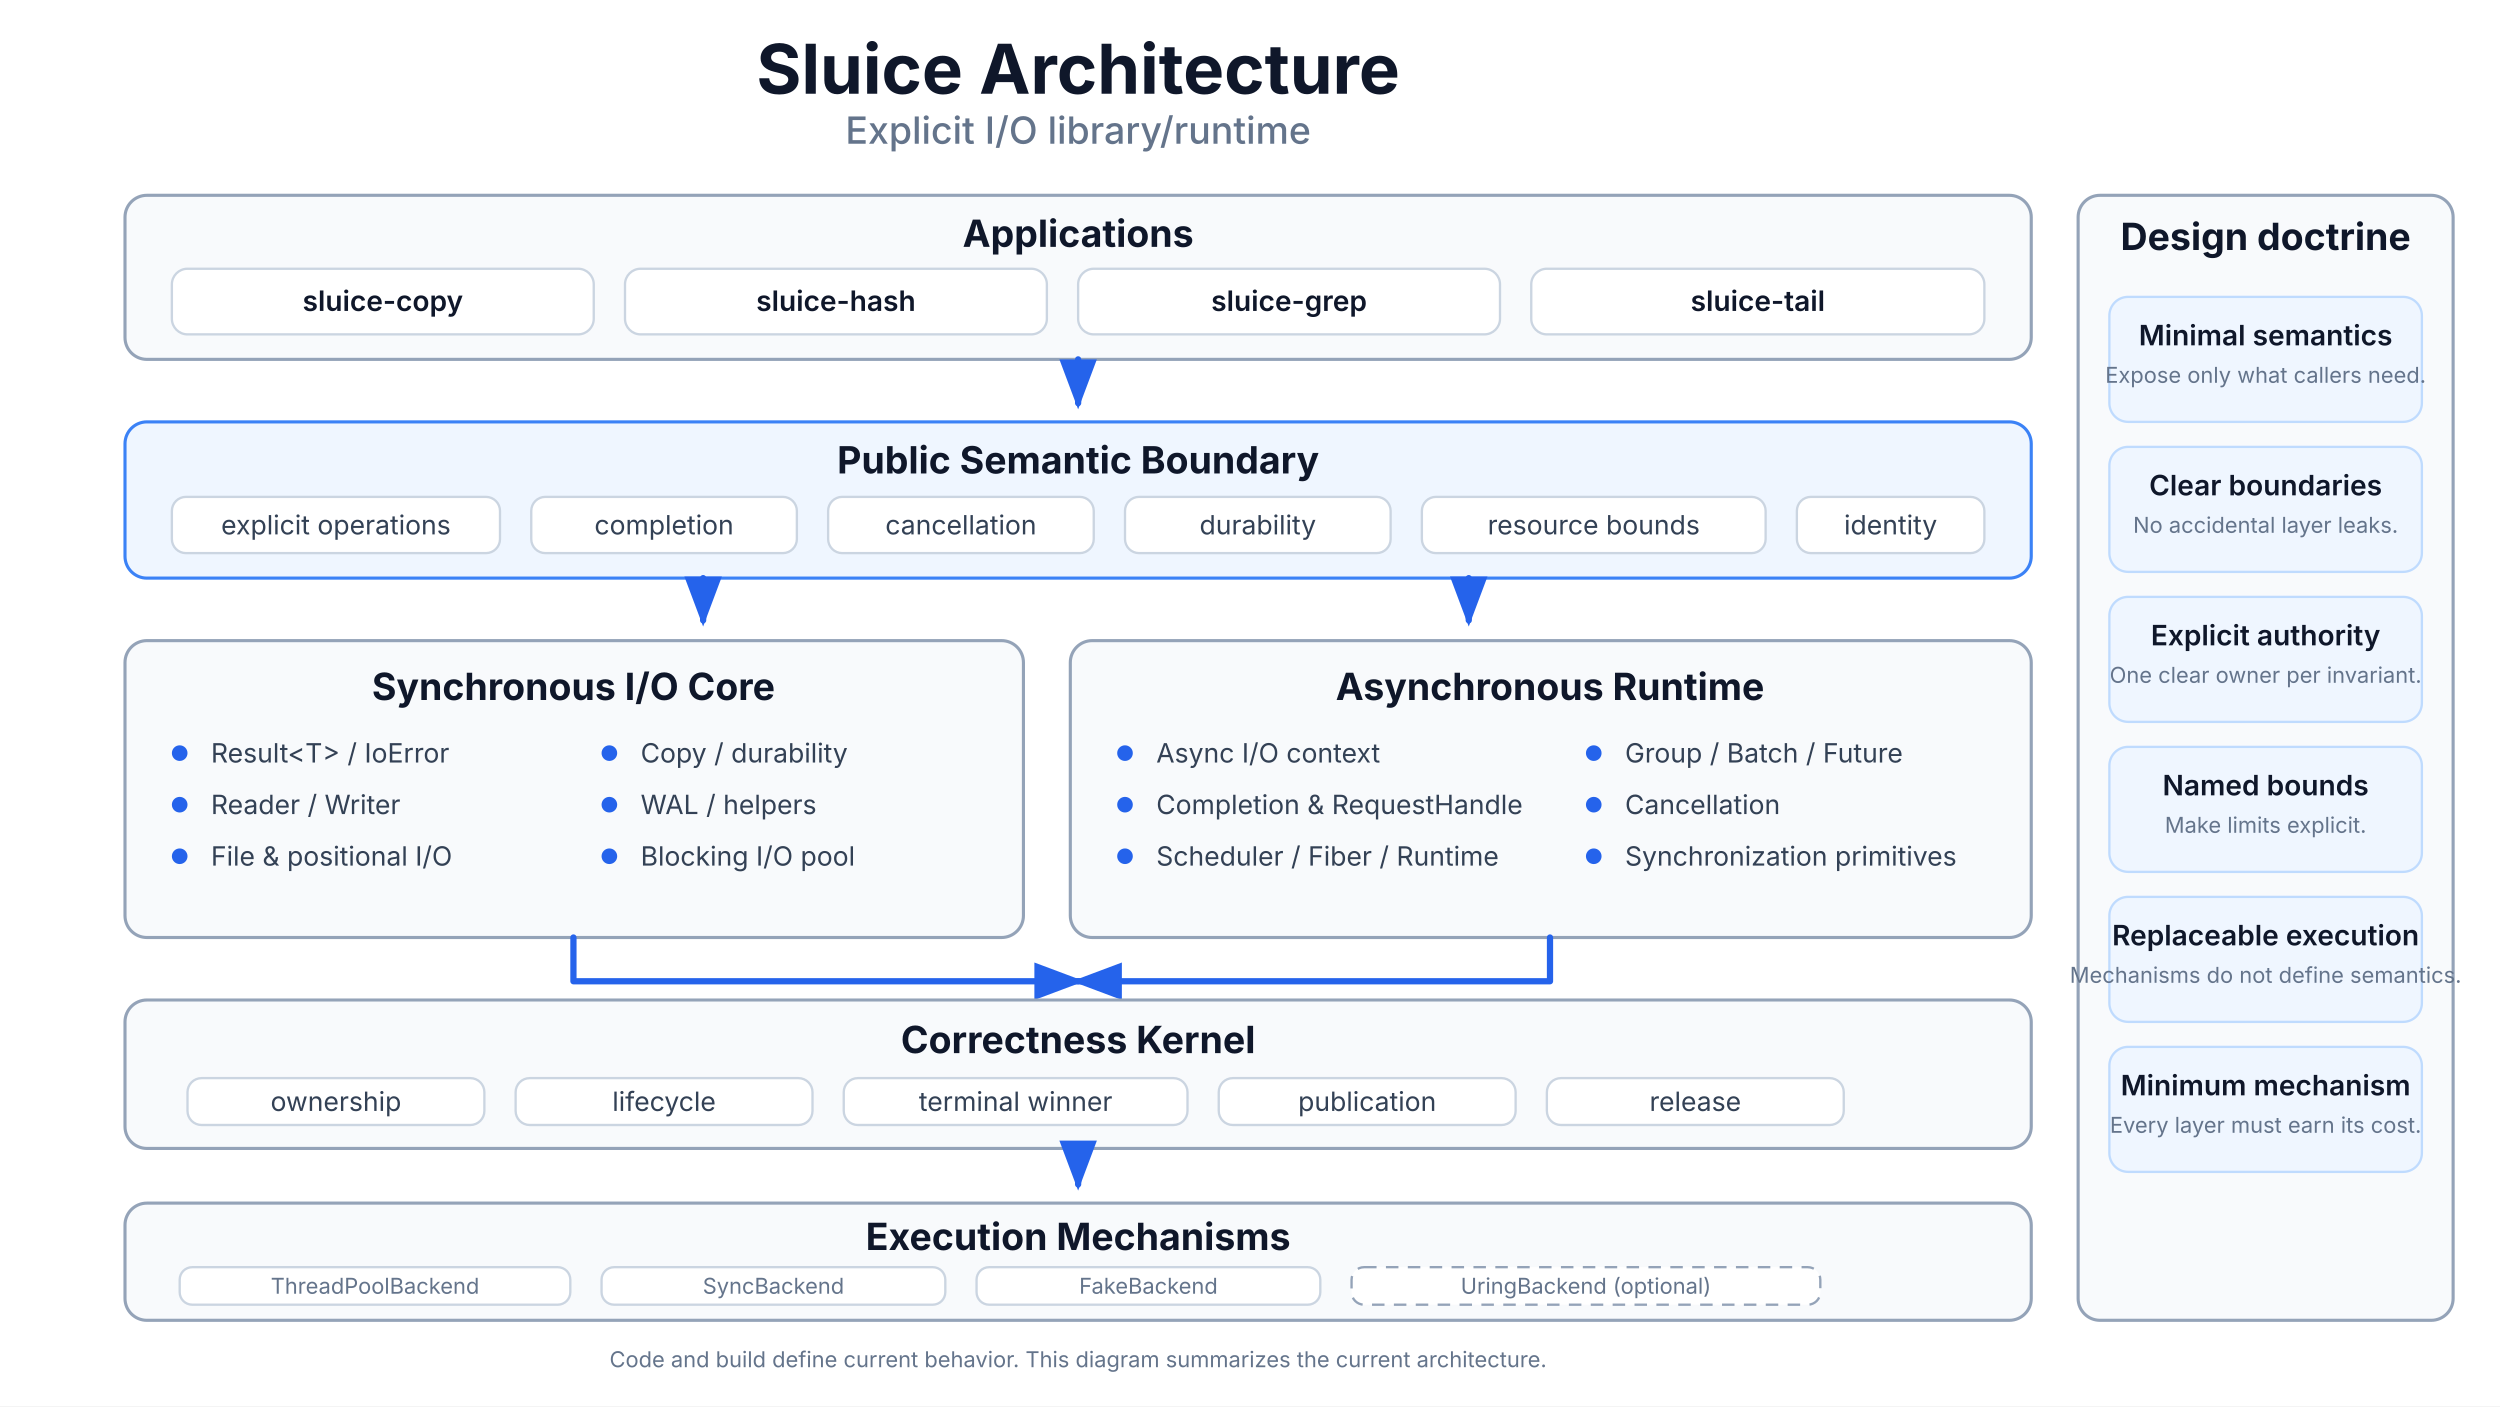
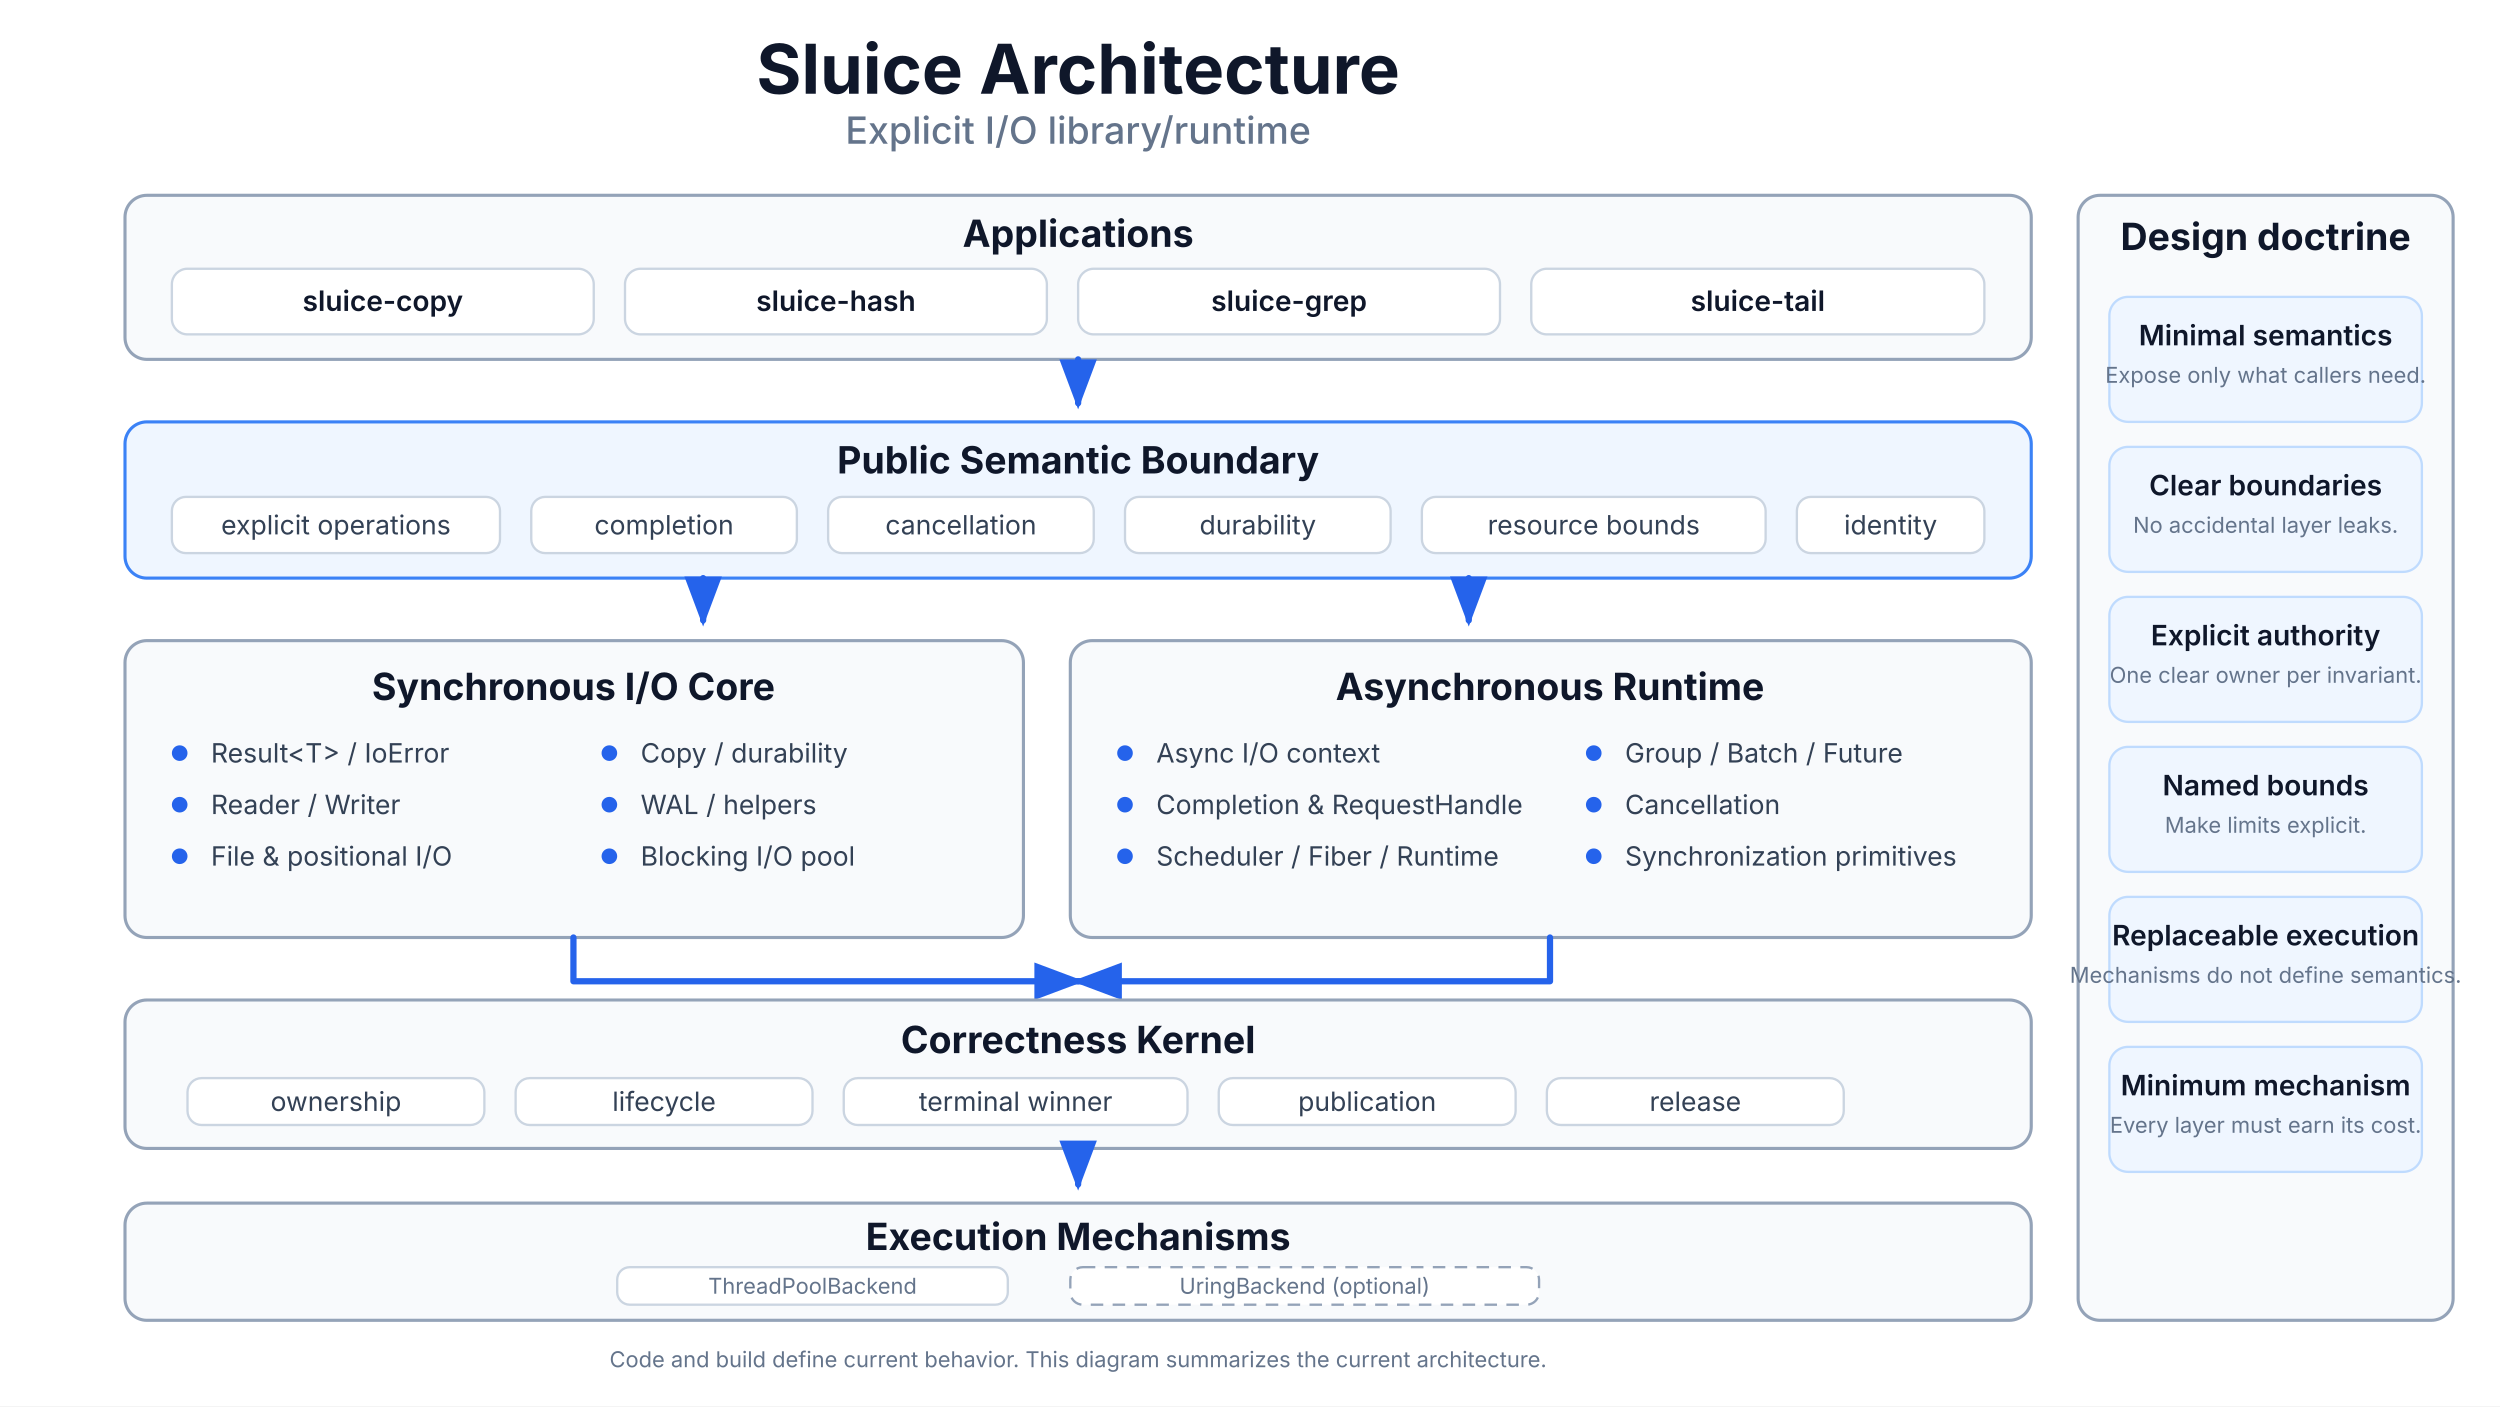
<svg xmlns="http://www.w3.org/2000/svg" width="1600" height="900" viewBox="0 0 1600 900" role="img" aria-labelledby="title desc">
  <defs>
    <style>
      .bg{fill:#ffffff}.panel{fill:#f8fafc;stroke:#94a3b8;stroke-width:2}.accent{fill:#eff6ff;stroke:#3b82f6;stroke-width:2}.small{fill:#ffffff;stroke:#cbd5e1;stroke-width:1.5}.dash{fill:#ffffff;stroke:#94a3b8;stroke-width:1.5;stroke-dasharray:8 6}.title{font:700 44px system-ui,-apple-system,Segoe UI,sans-serif;fill:#0f172a}.subtitle{font:500 24px system-ui,-apple-system,Segoe UI,sans-serif;fill:#64748b}.h{font:700 24px system-ui,-apple-system,Segoe UI,sans-serif;fill:#0f172a}.m{font:600 18px system-ui,-apple-system,Segoe UI,sans-serif;fill:#0f172a}.b{font:400 17px system-ui,-apple-system,Segoe UI,sans-serif;fill:#334155}.s{font:400 14px system-ui,-apple-system,Segoe UI,sans-serif;fill:#64748b}.blue{stroke:#2563eb;stroke-width:4;fill:none;stroke-linecap:round;stroke-linejoin:round}.dot{fill:#2563eb}.doctrine{fill:#eff6ff;stroke:#bfdbfe;stroke-width:1.5}
    </style>
    <marker id="arrow" markerWidth="10" markerHeight="10" refX="7" refY="3" orient="auto" markerUnits="strokeWidth">
      <path d="M0,0 L0,6 L8,3 z" fill="#2563eb" />
    </marker>
  </defs>
  <rect class="bg" width="1600" height="900" />
  <text x="690" y="60" text-anchor="middle" class="title">Sluice Architecture</text>
  <text x="690" y="92" text-anchor="middle" class="subtitle">Explicit I/O library/runtime</text>
  <rect x="80" y="125" rx="14" ry="14" width="1220" height="105" class="panel" />
  <text x="690" y="158" text-anchor="middle" class="h">Applications</text>
  <rect x="110" y="172" rx="10" ry="10" width="270" height="42" class="small" />
  <text x="245" y="199" text-anchor="middle" class="m">sluice-copy</text>
  <rect x="400" y="172" rx="10" ry="10" width="270" height="42" class="small" />
  <text x="535" y="199" text-anchor="middle" class="m">sluice-hash</text>
  <rect x="690" y="172" rx="10" ry="10" width="270" height="42" class="small" />
  <text x="825" y="199" text-anchor="middle" class="m">sluice-grep</text>
  <rect x="980" y="172" rx="10" ry="10" width="290" height="42" class="small" />
  <text x="1125" y="199" text-anchor="middle" class="m">sluice-tail</text>
  <path d="M690 230 L690 258" class="blue" marker-end="url(#arrow)" />
  <rect x="80" y="270" rx="14" ry="14" width="1220" height="100" class="accent" />
  <text x="690" y="303" text-anchor="middle" class="h">Public Semantic Boundary</text>
  <rect x="110" y="318" rx="9" ry="9" width="210" height="36" class="small" />
  <text x="215" y="342" text-anchor="middle" class="b">explicit operations</text>
  <rect x="340" y="318" rx="9" ry="9" width="170" height="36" class="small" />
  <text x="425" y="342" text-anchor="middle" class="b">completion</text>
  <rect x="530" y="318" rx="9" ry="9" width="170" height="36" class="small" />
  <text x="615" y="342" text-anchor="middle" class="b">cancellation</text>
  <rect x="720" y="318" rx="9" ry="9" width="170" height="36" class="small" />
  <text x="805" y="342" text-anchor="middle" class="b">durability</text>
  <rect x="910" y="318" rx="9" ry="9" width="220" height="36" class="small" />
  <text x="1020" y="342" text-anchor="middle" class="b">resource bounds</text>
  <rect x="1150" y="318" rx="9" ry="9" width="120" height="36" class="small" />
  <text x="1210" y="342" text-anchor="middle" class="b">identity</text>
  <path d="M450 370 L450 397" class="blue" marker-end="url(#arrow)" />
  <path d="M940 370 L940 397" class="blue" marker-end="url(#arrow)" />
  <rect x="80" y="410" rx="14" ry="14" width="575" height="190" class="panel" />
  <text x="367" y="448" text-anchor="middle" class="h">Synchronous I/O Core</text>
  <circle cx="115" cy="482" r="5" class="dot" />
  <text x="135" y="488" class="b">Result&lt;T&gt; / IoError</text>
  <circle cx="115" cy="515" r="5" class="dot" />
  <text x="135" y="521" class="b">Reader / Writer</text>
  <circle cx="115" cy="548" r="5" class="dot" />
  <text x="135" y="554" class="b">File &amp; positional I/O</text>
  <circle cx="390" cy="482" r="5" class="dot" />
  <text x="410" y="488" class="b">Copy / durability</text>
  <circle cx="390" cy="515" r="5" class="dot" />
  <text x="410" y="521" class="b">WAL / helpers</text>
  <circle cx="390" cy="548" r="5" class="dot" />
  <text x="410" y="554" class="b">Blocking I/O pool</text>
  <rect x="685" y="410" rx="14" ry="14" width="615" height="190" class="panel" />
  <text x="992" y="448" text-anchor="middle" class="h">Asynchronous Runtime</text>
  <circle cx="720" cy="482" r="5" class="dot" />
  <text x="740" y="488" class="b">Async I/O context</text>
  <circle cx="720" cy="515" r="5" class="dot" />
  <text x="740" y="521" class="b">Completion &amp; RequestHandle</text>
  <circle cx="720" cy="548" r="5" class="dot" />
  <text x="740" y="554" class="b">Scheduler / Fiber / Runtime</text>
  <circle cx="1020" cy="482" r="5" class="dot" />
  <text x="1040" y="488" class="b">Group / Batch / Future</text>
  <circle cx="1020" cy="515" r="5" class="dot" />
  <text x="1040" y="521" class="b">Cancellation</text>
  <circle cx="1020" cy="548" r="5" class="dot" />
  <text x="1040" y="554" class="b">Synchronization primitives</text>
  <path d="M367 600 L367 628 L690 628" class="blue" marker-end="url(#arrow)" />
  <path d="M992 600 L992 628 L690 628" class="blue" marker-end="url(#arrow)" />
  <rect x="80" y="640" rx="14" ry="14" width="1220" height="95" class="panel" />
  <text x="690" y="674" text-anchor="middle" class="h">Correctness Kernel</text>
  <rect x="120" y="690" rx="9" ry="9" width="190" height="30" class="small" />
  <text x="215" y="711" text-anchor="middle" class="b">ownership</text>
  <rect x="330" y="690" rx="9" ry="9" width="190" height="30" class="small" />
  <text x="425" y="711" text-anchor="middle" class="b">lifecycle</text>
  <rect x="540" y="690" rx="9" ry="9" width="220" height="30" class="small" />
  <text x="650" y="711" text-anchor="middle" class="b">terminal winner</text>
  <rect x="780" y="690" rx="9" ry="9" width="190" height="30" class="small" />
  <text x="875" y="711" text-anchor="middle" class="b">publication</text>
  <rect x="990" y="690" rx="9" ry="9" width="190" height="30" class="small" />
  <text x="1085" y="711" text-anchor="middle" class="b">release</text>
  <path d="M690 735 L690 758" class="blue" marker-end="url(#arrow)" />
  <rect x="80" y="770" rx="14" ry="14" width="1220" height="75" class="panel" />
  <text x="690" y="800" text-anchor="middle" class="h">Execution Mechanisms</text>
-   <rect x="115" y="811" rx="8" ry="8" width="250" height="24" class="small" />
-   <text x="240" y="828" text-anchor="middle" class="s">ThreadPoolBackend</text>
-   <rect x="385" y="811" rx="8" ry="8" width="220" height="24" class="small" />
-   <text x="495" y="828" text-anchor="middle" class="s">SyncBackend</text>
-   <rect x="625" y="811" rx="8" ry="8" width="220" height="24" class="small" />
-   <text x="735" y="828" text-anchor="middle" class="s">FakeBackend</text>
-   <rect x="865" y="811" rx="8" ry="8" width="300" height="24" class="dash" />
-   <text x="1015" y="828" text-anchor="middle" class="s">UringBackend (optional)</text>
+   <rect x="395" y="811" rx="8" ry="8" width="250" height="24" class="small" />
+   <text x="520" y="828" text-anchor="middle" class="s">ThreadPoolBackend</text>
+   <rect x="685" y="811" rx="8" ry="8" width="300" height="24" class="dash" />
+   <text x="835" y="828" text-anchor="middle" class="s">UringBackend (optional)</text>
  <rect x="1330" y="125" rx="14" ry="14" width="240" height="720" class="panel" />
  <text x="1450" y="160" text-anchor="middle" class="h">Design doctrine</text>
  <rect x="1350" y="190" rx="12" ry="12" width="200" height="80" class="doctrine" />
  <text x="1450" y="221" text-anchor="middle" class="m">Minimal semantics</text>
  <text x="1450" y="245" text-anchor="middle" class="s">Expose only what callers need.</text>
  <rect x="1350" y="286" rx="12" ry="12" width="200" height="80" class="doctrine" />
  <text x="1450" y="317" text-anchor="middle" class="m">Clear boundaries</text>
  <text x="1450" y="341" text-anchor="middle" class="s">No accidental layer leaks.</text>
  <rect x="1350" y="382" rx="12" ry="12" width="200" height="80" class="doctrine" />
  <text x="1450" y="413" text-anchor="middle" class="m">Explicit authority</text>
  <text x="1450" y="437" text-anchor="middle" class="s">One clear owner per invariant.</text>
  <rect x="1350" y="478" rx="12" ry="12" width="200" height="80" class="doctrine" />
  <text x="1450" y="509" text-anchor="middle" class="m">Named bounds</text>
  <text x="1450" y="533" text-anchor="middle" class="s">Make limits explicit.</text>
  <rect x="1350" y="574" rx="12" ry="12" width="200" height="80" class="doctrine" />
  <text x="1450" y="605" text-anchor="middle" class="m">Replaceable execution</text>
  <text x="1450" y="629" text-anchor="middle" class="s">Mechanisms do not define semantics.</text>
  <rect x="1350" y="670" rx="12" ry="12" width="200" height="80" class="doctrine" />
  <text x="1450" y="701" text-anchor="middle" class="m">Minimum mechanism</text>
  <text x="1450" y="725" text-anchor="middle" class="s">Every layer must earn its cost.</text>
  <text x="690" y="875" text-anchor="middle" class="s">Code and build define current behavior. This diagram summarizes the current architecture.</text>
</svg>
